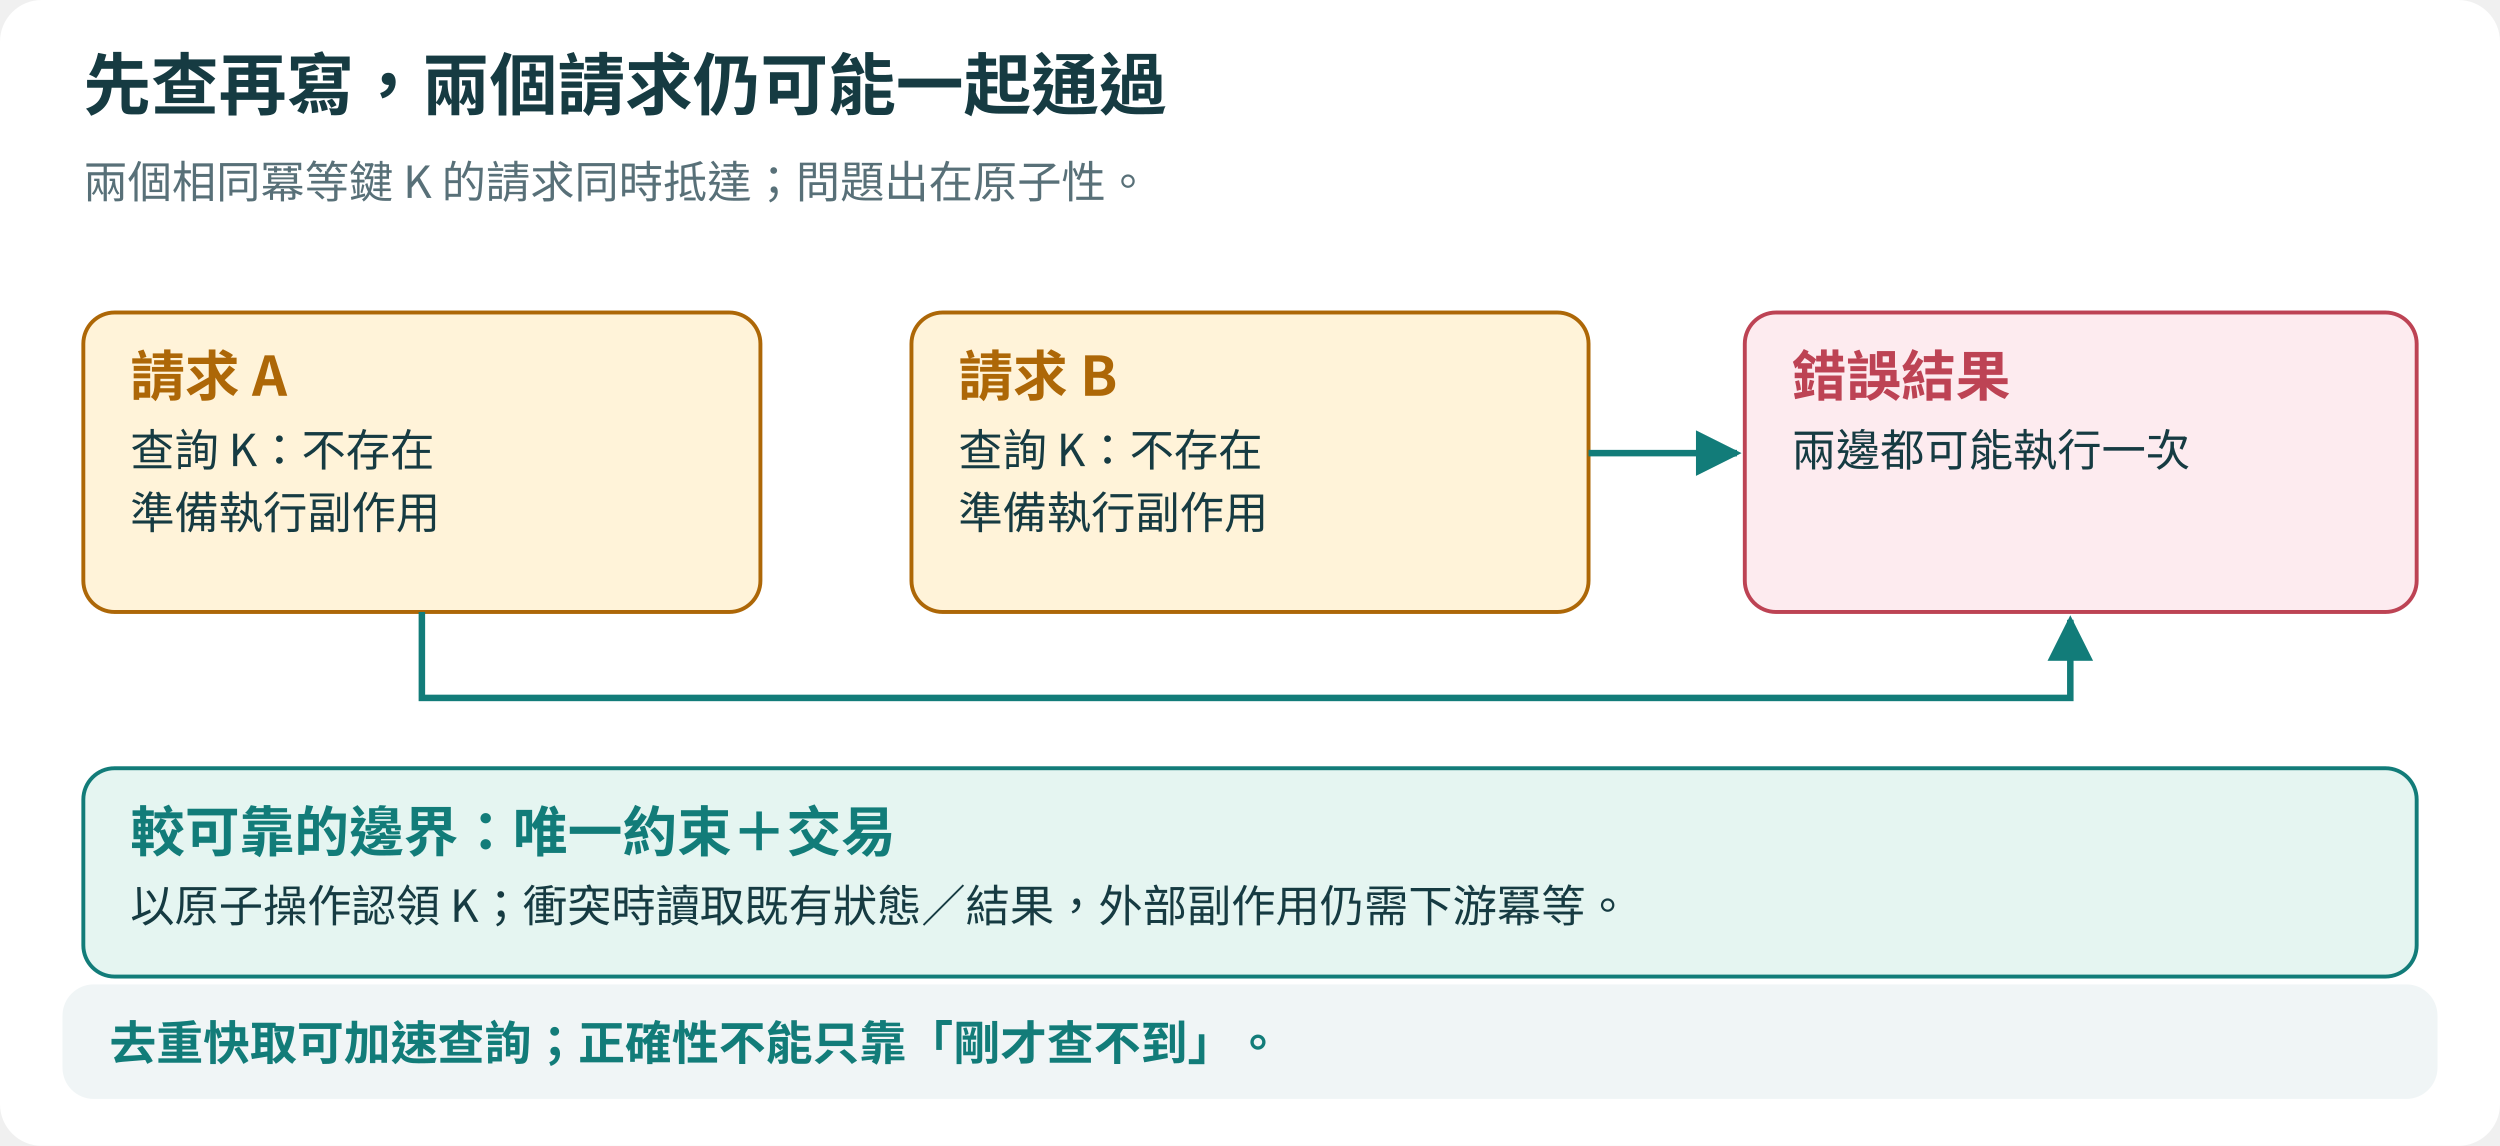
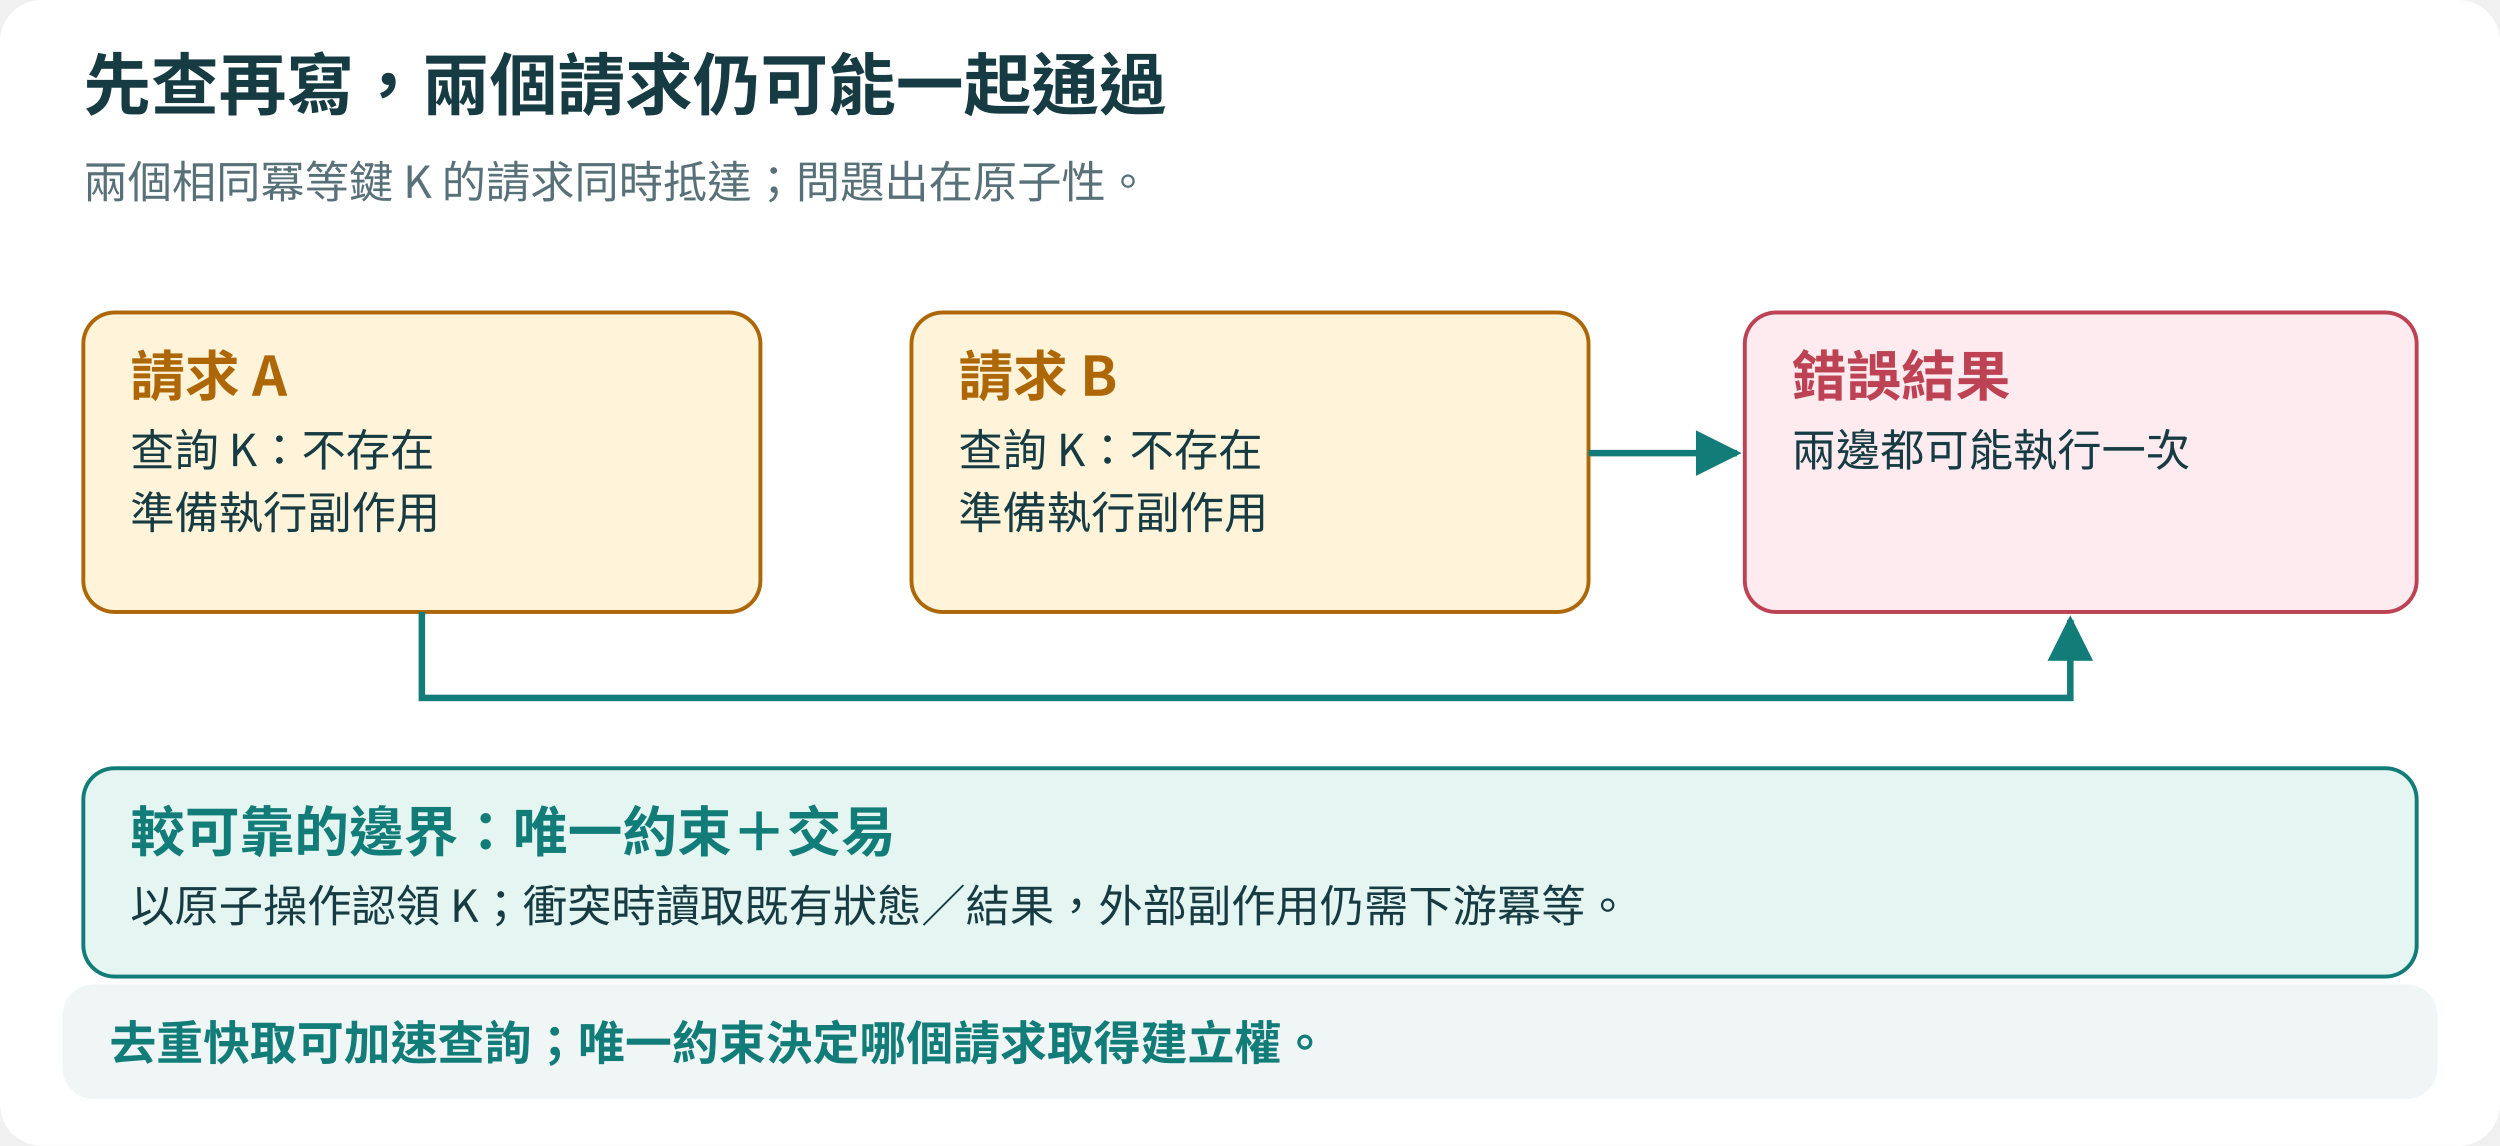
<svg xmlns="http://www.w3.org/2000/svg" viewBox="0 0 960 440" role="img" aria-labelledby="visual-05-race-title visual-05-race-desc">
  <defs>
    <marker id="visual-05-race-arrow" viewBox="0 0 10 10" refX="9" refY="5" markerWidth="7" markerHeight="7" orient="auto-start-reverse">
      <path d="M0 0 L10 5 L0 10 Z" fill="#127c79" />
    </marker>
  </defs>
  <rect width="960" height="100%" rx="16" fill="#fff" />
  <text x="32" y="42" font-family="Noto Sans CJK TC, Microsoft JhengHei, sans-serif" font-size="26" font-weight="700" text-anchor="start" fill="#163b42">先查再寫，兩個請求仍可能一起通過</text>
  <text x="32" y="76" font-family="Noto Sans CJK TC, Microsoft JhengHei, sans-serif" font-size="17" font-weight="400" text-anchor="start" fill="#587078">兩個相同冪等鍵 K 的請求同時抵達；問題出在原子性。</text>
  <rect x="32" y="120" width="260" height="115" rx="12" fill="#fff3d9" stroke="#ad6707" stroke-width="1.5" />
  <text x="50" y="152" font-family="Noto Sans CJK TC, Microsoft JhengHei, sans-serif" font-size="21" font-weight="700" text-anchor="start" fill="#ad6707">請求 A</text>
  <text x="50" y="179" font-family="Noto Sans CJK TC, Microsoft JhengHei, sans-serif" font-size="17" font-weight="400" text-anchor="start" fill="#163b42">查詢 K：不存在</text>
  <text x="50" y="203" font-family="Noto Sans CJK TC, Microsoft JhengHei, sans-serif" font-size="17" font-weight="400" text-anchor="start" fill="#163b42">準備執行副作用</text>
  <rect x="350" y="120" width="260" height="115" rx="12" fill="#fff3d9" stroke="#ad6707" stroke-width="1.5" />
  <text x="368" y="152" font-family="Noto Sans CJK TC, Microsoft JhengHei, sans-serif" font-size="21" font-weight="700" text-anchor="start" fill="#ad6707">請求 B</text>
  <text x="368" y="179" font-family="Noto Sans CJK TC, Microsoft JhengHei, sans-serif" font-size="17" font-weight="400" text-anchor="start" fill="#163b42">查詢 K：不存在</text>
  <text x="368" y="203" font-family="Noto Sans CJK TC, Microsoft JhengHei, sans-serif" font-size="17" font-weight="400" text-anchor="start" fill="#163b42">準備執行副作用</text>
  <rect x="670" y="120" width="258" height="115" rx="12" fill="#fdebef" stroke="#bd4354" stroke-width="1.5" />
  <text x="688" y="152" font-family="Noto Sans CJK TC, Microsoft JhengHei, sans-serif" font-size="21" font-weight="700" text-anchor="start" fill="#bd4354">錯誤結果</text>
  <text x="688" y="179" font-family="Noto Sans CJK TC, Microsoft JhengHei, sans-serif" font-size="17" font-weight="400" text-anchor="start" fill="#163b42">兩邊都可能執行一次</text>
  <path d="M610 174 L667 174" fill="none" stroke="#127c79" stroke-width="2.5" marker-end="url(#visual-05-race-arrow)" />
  <path d="M162 235 L162 268 L795 268 L795 238" fill="none" stroke="#127c79" stroke-width="2.5" marker-end="url(#visual-05-race-arrow)" />
  <rect x="32" y="295" width="896" height="80" rx="12" fill="#e5f5f1" stroke="#127c79" stroke-width="1.5" />
  <text x="50" y="327" font-family="Noto Sans CJK TC, Microsoft JhengHei, sans-serif" font-size="21" font-weight="700" text-anchor="start" fill="#127c79">較可靠的邊界：唯一約束＋交易</text>
  <text x="50" y="354" font-family="Noto Sans CJK TC, Microsoft JhengHei, sans-serif" font-size="17" font-weight="400" text-anchor="start" fill="#163b42">以原子操作認領 K；衝突時讀取既有狀態／結果，外部副作用仍需下游冪等。</text>
  <rect x="24" y="378" width="912" height="44" rx="12" fill="#f0f5f6" stroke="none" stroke-width="1.5" />
-   <text x="42" y="407" font-family="Noto Sans CJK TC, Microsoft JhengHei, sans-serif" font-size="18" font-weight="700" text-anchor="start" fill="#127c79">去重快取可加速查詢；正確性不能只靠「剛才查不到」。</text>
+   <text x="42" y="407" font-family="Noto Sans CJK TC, Microsoft JhengHei, sans-serif" font-size="18" font-weight="700" text-anchor="start" fill="#127c79">去重快取可加速查詢；唯一約束決定哪個請求取得建立權。</text>
</svg>
